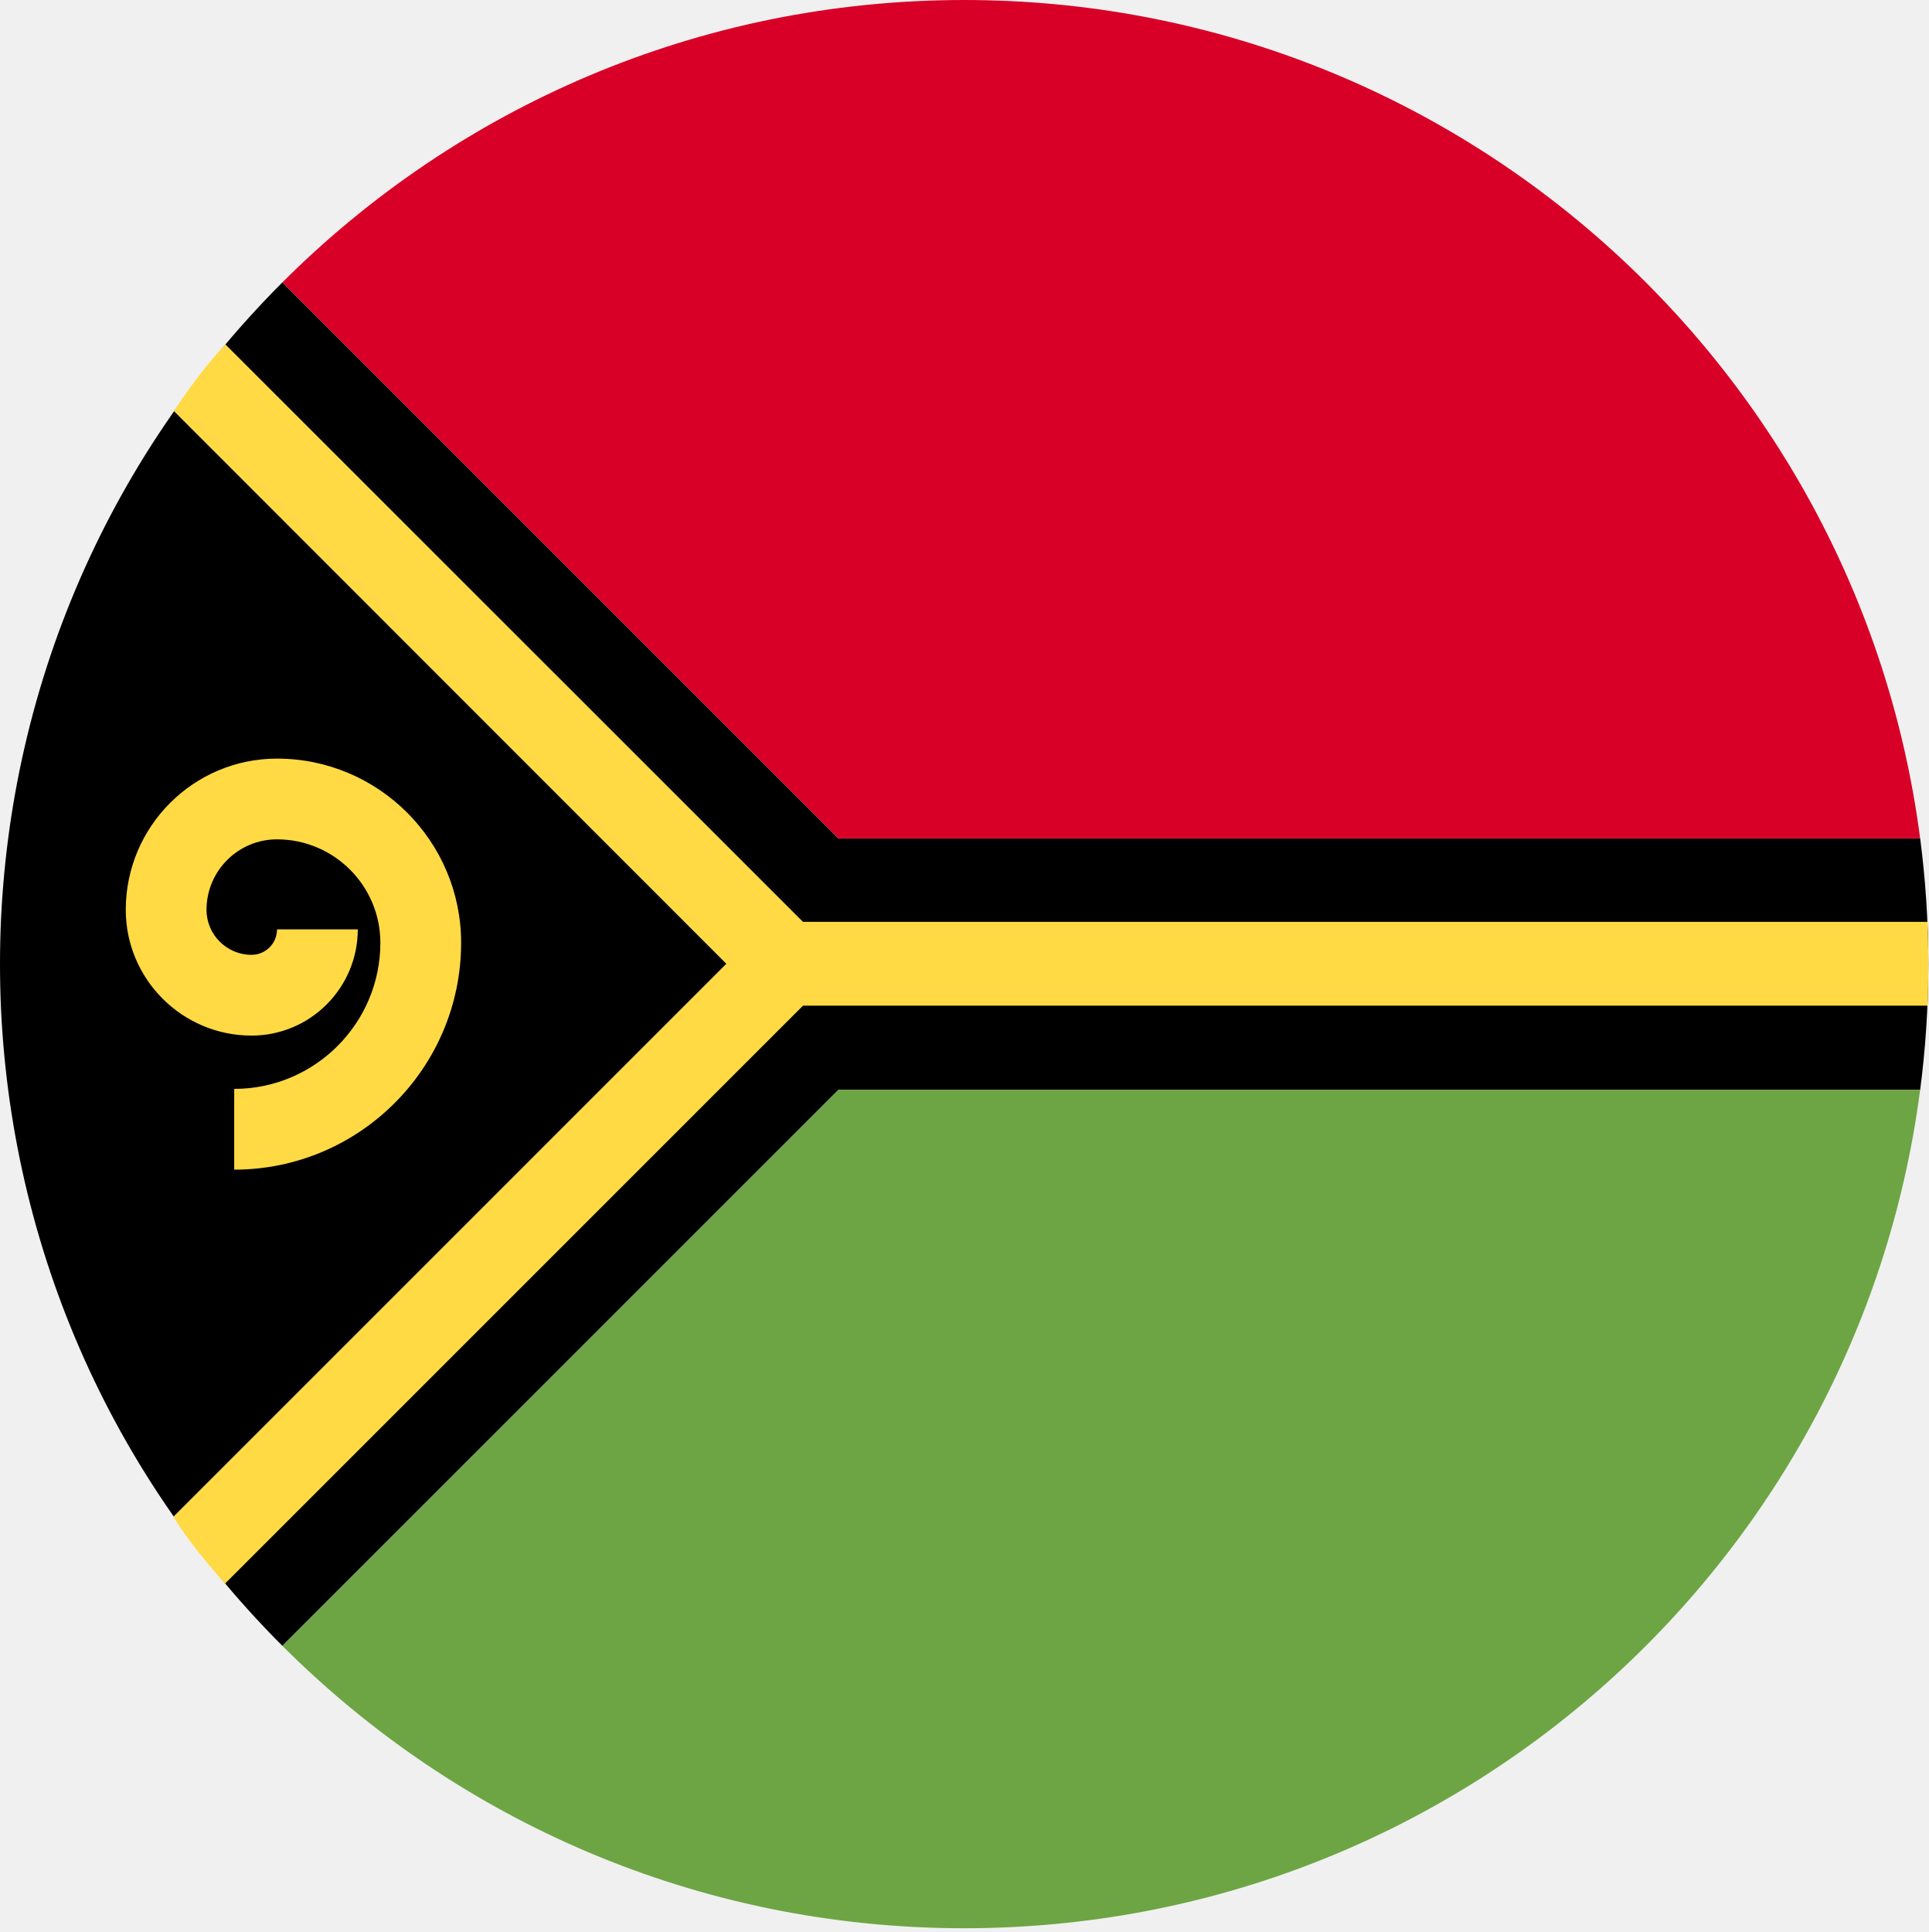
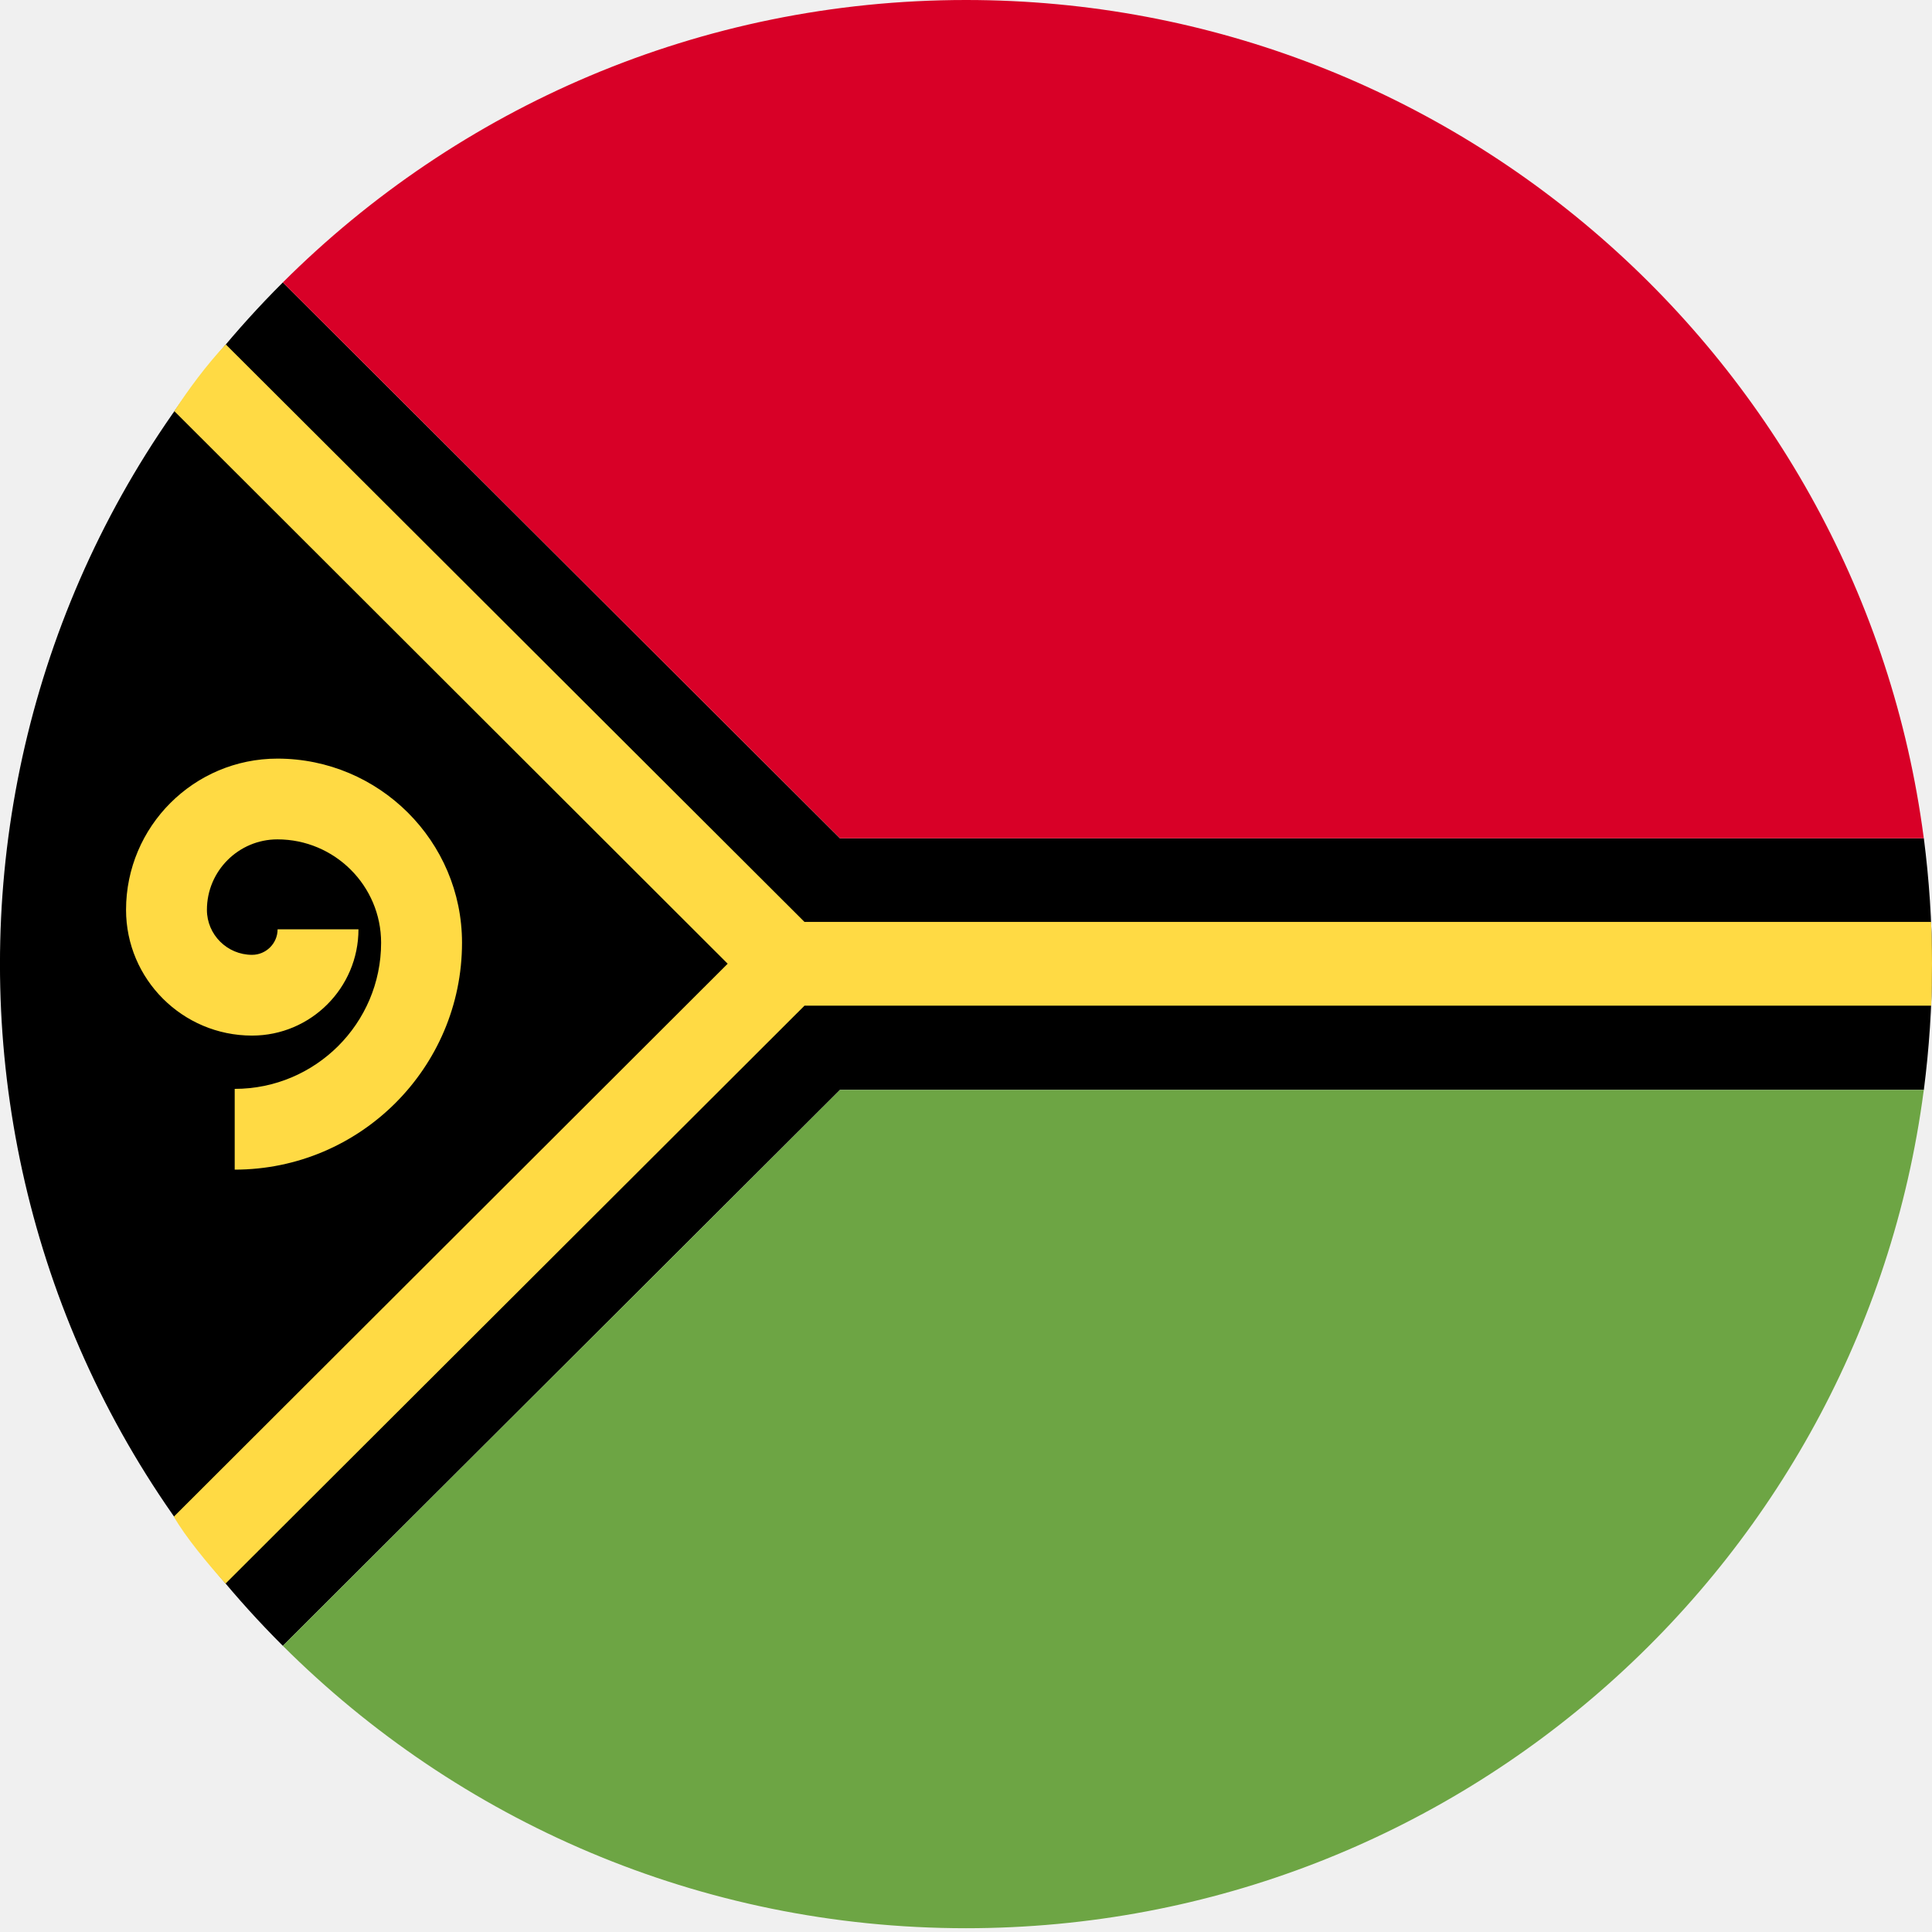
- <svg xmlns="http://www.w3.org/2000/svg" width="512" height="513" viewBox="0 0 512 513" fill="none">
-   <g clip-path="url(#clip0_105_2813)">
-     <path d="M512 256.002C512 244.685 511.257 233.541 509.833 222.611H222.606C170.305 170.313 74.976 74.99 74.98 74.982C-24.994 174.956 -24.994 337.046 74.98 437.022L222.609 289.394H509.833C511.256 278.463 512 267.319 512 256.002Z" fill="black" />
-     <path d="M511.927 261.824C511.916 262.318 511.905 262.814 511.891 263.308C511.903 262.812 511.915 262.318 511.927 261.824Z" fill="#F0F0F0" />
-     <path d="M511.681 268.82C511.658 269.309 511.624 269.796 511.598 270.284C511.624 269.797 511.656 269.309 511.681 268.82Z" fill="#F0F0F0" />
-     <path d="M511.336 274.4C511.285 275.119 511.235 275.838 511.177 276.555C511.235 275.838 511.284 275.119 511.336 274.4Z" fill="#F0F0F0" />
-     <path d="M510.481 228.1C510.575 228.956 510.669 229.811 510.754 230.669C510.669 229.81 510.574 228.956 510.481 228.1Z" fill="#F0F0F0" />
-     <path d="M511.597 241.719C511.624 242.207 511.657 242.694 511.68 243.183C511.656 242.694 511.624 242.206 511.597 241.719Z" fill="#F0F0F0" />
-     <path d="M511.89 248.697C511.904 249.191 511.914 249.687 511.926 250.181C511.915 249.685 511.903 249.191 511.89 248.697Z" fill="#F0F0F0" />
-     <path d="M511.177 235.448C511.235 236.165 511.285 236.884 511.336 237.603C511.284 236.884 511.235 236.165 511.177 235.448Z" fill="#F0F0F0" />
-     <path d="M509.833 222.61C509.948 223.487 510.05 224.369 510.155 225.248C494.961 98.366 386.975 0.002 256 0.002C185.306 0.002 121.305 28.657 74.978 74.986L222.602 222.611H509.833V222.61Z" fill="#D80027" />
-     <path d="M509.833 289.393H222.602L74.978 437.018C121.305 483.346 185.306 512.002 256 512.002C386.975 512.002 494.962 413.638 510.155 286.755C510.05 287.634 509.946 288.516 509.833 289.393Z" fill="#6DA544" />
-     <path d="M510.753 281.334C510.668 282.192 510.574 283.047 510.48 283.903C510.574 283.047 510.669 282.193 510.753 281.334Z" fill="#F0F0F0" />
-     <path d="M511.336 237.603C511.433 238.972 511.521 240.344 511.596 241.719C511.52 240.344 511.433 238.972 511.336 237.603Z" fill="black" />
-     <path d="M510.155 225.248C510.27 226.197 510.379 227.148 510.481 228.1C510.377 227.148 510.268 226.198 510.155 225.248Z" fill="black" />
-     <path d="M510.753 230.669C510.909 232.258 511.05 233.851 511.177 235.45C511.051 233.851 510.91 232.257 510.753 230.669Z" fill="black" />
-     <path d="M512 256.002C512 257.949 511.97 259.888 511.927 261.823C511.97 259.887 512 257.948 512 256.002Z" fill="black" />
-     <path d="M511.597 270.284C511.521 271.659 511.433 273.031 511.337 274.4C511.433 273.031 511.52 271.659 511.597 270.284Z" fill="black" />
-     <path d="M511.177 276.555C511.05 278.152 510.909 279.746 510.753 281.334C510.91 279.746 511.051 278.152 511.177 276.555Z" fill="black" />
-     <path d="M510.481 283.903C510.379 284.855 510.27 285.805 510.155 286.755C510.268 285.806 510.377 284.855 510.481 283.903Z" fill="black" />
-     <path d="M511.927 250.18C511.97 252.116 512 254.056 512 256.001C512 254.056 511.97 252.116 511.927 250.18Z" fill="black" />
-     <path d="M511.681 243.183C511.771 245.015 511.839 246.854 511.891 248.696C511.839 246.853 511.772 245.015 511.681 243.183Z" fill="black" />
-     <path d="M511.89 263.308C511.838 265.15 511.77 266.989 511.68 268.821C511.772 266.988 511.839 265.15 511.89 263.308Z" fill="black" />
-     <path d="M511.756 244.779H213.201L59.844 91.445C54.887 96.673 49.514 103.973 46.191 109.172L192.85 255.908L46.068 402.693C48.974 407.863 55.305 415.515 59.75 420.494L213.204 267.04H511.792C511.951 263.348 512.001 259.64 512.001 255.91C512 250.912 511.862 247.227 511.756 244.779Z" fill="#FFDA44" />
-     <path d="M62.187 310.574V289.131C83.585 289.131 100.992 271.722 100.992 250.326C100.992 235.187 88.675 222.871 73.537 222.871C63.224 222.871 54.833 231.261 54.833 241.576C54.833 248.171 60.198 253.537 66.794 253.537C70.522 253.537 73.555 250.502 73.555 246.774H94.997C94.997 262.327 82.345 274.979 66.795 274.979C48.376 274.98 33.393 259.994 33.393 241.578C33.393 219.441 51.403 201.432 73.538 201.432C100.5 201.432 122.436 223.368 122.436 250.329C122.435 283.546 95.408 310.574 62.187 310.574Z" fill="#FFDA44" />
-   </g>
+ <svg xmlns="http://www.w3.org/2000/svg" width="50px" height="50px" viewBox="0 0 50 50" version="1.1">
  <defs>
-     <clipPath id="clip0_105_2813">
-       <rect width="512.001" height="512.001" fill="white" transform="translate(0 0.000976562)" />
+     <clipPath id="clip1">
+       <path d="M 7 27 L 50 27 L 50 49.902 L 7 49.902 Z M 7 27 " />
    </clipPath>
  </defs>
+   <g id="surface1">
+     <path style=" stroke:none;fill-rule:nonzero;fill:rgb(0%,0%,0%);fill-opacity:1;" d="M 50 24.953 C 50 23.848 49.926 22.762 49.789 21.695 L 21.738 21.695 C 16.633 16.602 7.32 7.309 7.32 7.309 C -2.441 17.051 -2.441 32.852 7.32 42.594 L 21.738 28.207 L 49.789 28.207 C 49.926 27.141 50 26.055 50 24.953 Z M 50 24.953 " />
+     <path style=" stroke:none;fill-rule:nonzero;fill:rgb(94.118%,94.118%,94.118%);fill-opacity:1;" d="M 49.992 25.52 C 49.992 25.566 49.992 25.617 49.988 25.664 C 49.992 25.613 49.992 25.566 49.992 25.52 Z M 49.992 25.52 " />
+     <path style=" stroke:none;fill-rule:nonzero;fill:rgb(94.118%,94.118%,94.118%);fill-opacity:1;" d="M 49.969 26.199 C 49.965 26.25 49.965 26.297 49.961 26.344 C 49.965 26.297 49.965 26.25 49.969 26.199 Z M 49.969 26.199 " />
+     <path style=" stroke:none;fill-rule:nonzero;fill:rgb(94.118%,94.118%,94.118%);fill-opacity:1;" d="M 49.934 26.746 C 49.93 26.816 49.926 26.887 49.918 26.953 C 49.926 26.887 49.93 26.816 49.934 26.746 Z M 49.934 26.746 " />
+     <path style=" stroke:none;fill-rule:nonzero;fill:rgb(94.118%,94.118%,94.118%);fill-opacity:1;" d="M 49.852 22.23 C 49.859 22.316 49.871 22.398 49.879 22.48 C 49.871 22.398 49.859 22.316 49.852 22.23 Z M 49.852 22.23 " />
+     <path style=" stroke:none;fill-rule:nonzero;fill:rgb(94.118%,94.118%,94.118%);fill-opacity:1;" d="M 49.961 23.559 C 49.965 23.605 49.965 23.656 49.969 23.703 C 49.965 23.656 49.965 23.605 49.961 23.559 Z M 49.961 23.559 " />
+     <path style=" stroke:none;fill-rule:nonzero;fill:rgb(94.118%,94.118%,94.118%);fill-opacity:1;" d="M 49.988 24.238 C 49.992 24.289 49.992 24.336 49.992 24.383 C 49.992 24.336 49.992 24.289 49.988 24.238 Z M 49.988 24.238 " />
+     <path style=" stroke:none;fill-rule:nonzero;fill:rgb(94.118%,94.118%,94.118%);fill-opacity:1;" d="M 49.918 22.949 C 49.926 23.02 49.93 23.09 49.934 23.156 C 49.93 23.09 49.926 23.02 49.918 22.949 Z M 49.918 22.949 " />
+     <path style=" stroke:none;fill-rule:nonzero;fill:rgb(84.706%,0%,15.294%);fill-opacity:1;" d="M 49.789 21.695 C 49.801 21.781 49.809 21.867 49.82 21.953 C 48.336 9.586 37.789 0 25 0 C 18.098 0 11.848 2.793 7.32 7.309 L 21.738 21.695 Z M 49.789 21.695 " />
+     <g clip-path="url(#clip1)" clip-rule="nonzero">
+       <path style=" stroke:none;fill-rule:nonzero;fill:rgb(42.745%,64.706%,26.667%);fill-opacity:1;" d="M 49.789 28.207 L 21.738 28.207 L 7.32 42.594 C 11.848 47.109 18.098 49.902 25 49.902 C 37.789 49.902 48.336 40.316 49.82 27.949 C 49.809 28.035 49.801 28.121 49.789 28.207 Z M 49.789 28.207 " />
+     </g>
+     <path style=" stroke:none;fill-rule:nonzero;fill:rgb(94.118%,94.118%,94.118%);fill-opacity:1;" d="M 49.879 27.422 C 49.871 27.504 49.859 27.586 49.852 27.672 C 49.859 27.586 49.871 27.504 49.879 27.422 Z M 49.879 27.422 " />
+     <path style=" stroke:none;fill-rule:nonzero;fill:rgb(0%,0%,0%);fill-opacity:1;" d="M 49.934 23.156 C 49.945 23.293 49.953 23.426 49.961 23.559 C 49.953 23.426 49.945 23.293 49.934 23.156 Z M 49.934 23.156 " />
+     <path style=" stroke:none;fill-rule:nonzero;fill:rgb(0%,0%,0%);fill-opacity:1;" d="M 49.82 21.953 C 49.832 22.047 49.84 22.141 49.852 22.23 C 49.84 22.141 49.832 22.047 49.82 21.953 Z M 49.82 21.953 " />
+     <path style=" stroke:none;fill-rule:nonzero;fill:rgb(0%,0%,0%);fill-opacity:1;" d="M 49.879 22.48 C 49.895 22.637 49.906 22.793 49.918 22.949 C 49.906 22.793 49.895 22.637 49.879 22.48 Z M 49.879 22.48 " />
+     <path style=" stroke:none;fill-rule:nonzero;fill:rgb(0%,0%,0%);fill-opacity:1;" d="M 50 24.953 C 50 25.141 49.996 25.332 49.992 25.52 C 49.996 25.332 50 25.141 50 24.953 Z M 50 24.953 " />
+     <path style=" stroke:none;fill-rule:nonzero;fill:rgb(0%,0%,0%);fill-opacity:1;" d="M 49.961 26.344 C 49.953 26.477 49.945 26.609 49.934 26.746 C 49.945 26.609 49.953 26.477 49.961 26.344 Z M 49.961 26.344 " />
+     <path style=" stroke:none;fill-rule:nonzero;fill:rgb(0%,0%,0%);fill-opacity:1;" d="M 49.918 26.953 C 49.906 27.109 49.895 27.266 49.879 27.422 C 49.895 27.266 49.906 27.109 49.918 26.953 Z M 49.918 26.953 " />
+     <path style=" stroke:none;fill-rule:nonzero;fill:rgb(0%,0%,0%);fill-opacity:1;" d="M 49.852 27.672 C 49.84 27.762 49.832 27.855 49.82 27.949 C 49.832 27.855 49.84 27.762 49.852 27.672 Z M 49.852 27.672 " />
+     <path style=" stroke:none;fill-rule:nonzero;fill:rgb(0%,0%,0%);fill-opacity:1;" d="M 49.992 24.383 C 49.996 24.574 50 24.762 50 24.953 C 50 24.762 49.996 24.574 49.992 24.383 Z M 49.992 24.383 " />
+     <path style=" stroke:none;fill-rule:nonzero;fill:rgb(0%,0%,0%);fill-opacity:1;" d="M 49.969 23.703 C 49.977 23.879 49.984 24.059 49.988 24.238 C 49.984 24.059 49.977 23.879 49.969 23.703 Z M 49.969 23.703 " />
+     <path style=" stroke:none;fill-rule:nonzero;fill:rgb(0%,0%,0%);fill-opacity:1;" d="M 49.988 25.664 C 49.984 25.844 49.977 26.023 49.969 26.199 C 49.977 26.023 49.984 25.844 49.988 25.664 Z M 49.988 25.664 " />
+     <path style=" stroke:none;fill-rule:nonzero;fill:rgb(100%,85.49%,26.667%);fill-opacity:1;" d="M 49.977 23.859 L 20.82 23.859 L 5.844 8.914 C 5.359 9.422 4.836 10.133 4.512 10.641 L 18.832 24.941 L 4.5 39.25 C 4.781 39.754 5.402 40.5 5.836 40.984 L 20.82 26.027 L 49.98 26.027 C 49.996 25.668 50 25.305 50 24.941 C 50 24.457 49.988 24.098 49.977 23.859 Z M 49.977 23.859 " />
+     <path style=" stroke:none;fill-rule:nonzero;fill:rgb(100%,85.49%,26.667%);fill-opacity:1;" d="M 6.074 30.27 L 6.074 28.18 C 8.164 28.18 9.863 26.484 9.863 24.398 C 9.863 22.922 8.66 21.723 7.18 21.723 C 6.176 21.723 5.355 22.539 5.355 23.547 C 5.355 24.188 5.879 24.711 6.523 24.711 C 6.887 24.711 7.184 24.414 7.184 24.051 L 9.277 24.051 C 9.277 25.566 8.043 26.801 6.523 26.801 C 4.723 26.801 3.262 25.34 3.262 23.547 C 3.262 21.387 5.02 19.633 7.18 19.633 C 9.812 19.633 11.957 21.77 11.957 24.398 C 11.957 27.637 9.316 30.27 6.074 30.27 Z M 6.074 30.27 " />
+   </g>
</svg>
